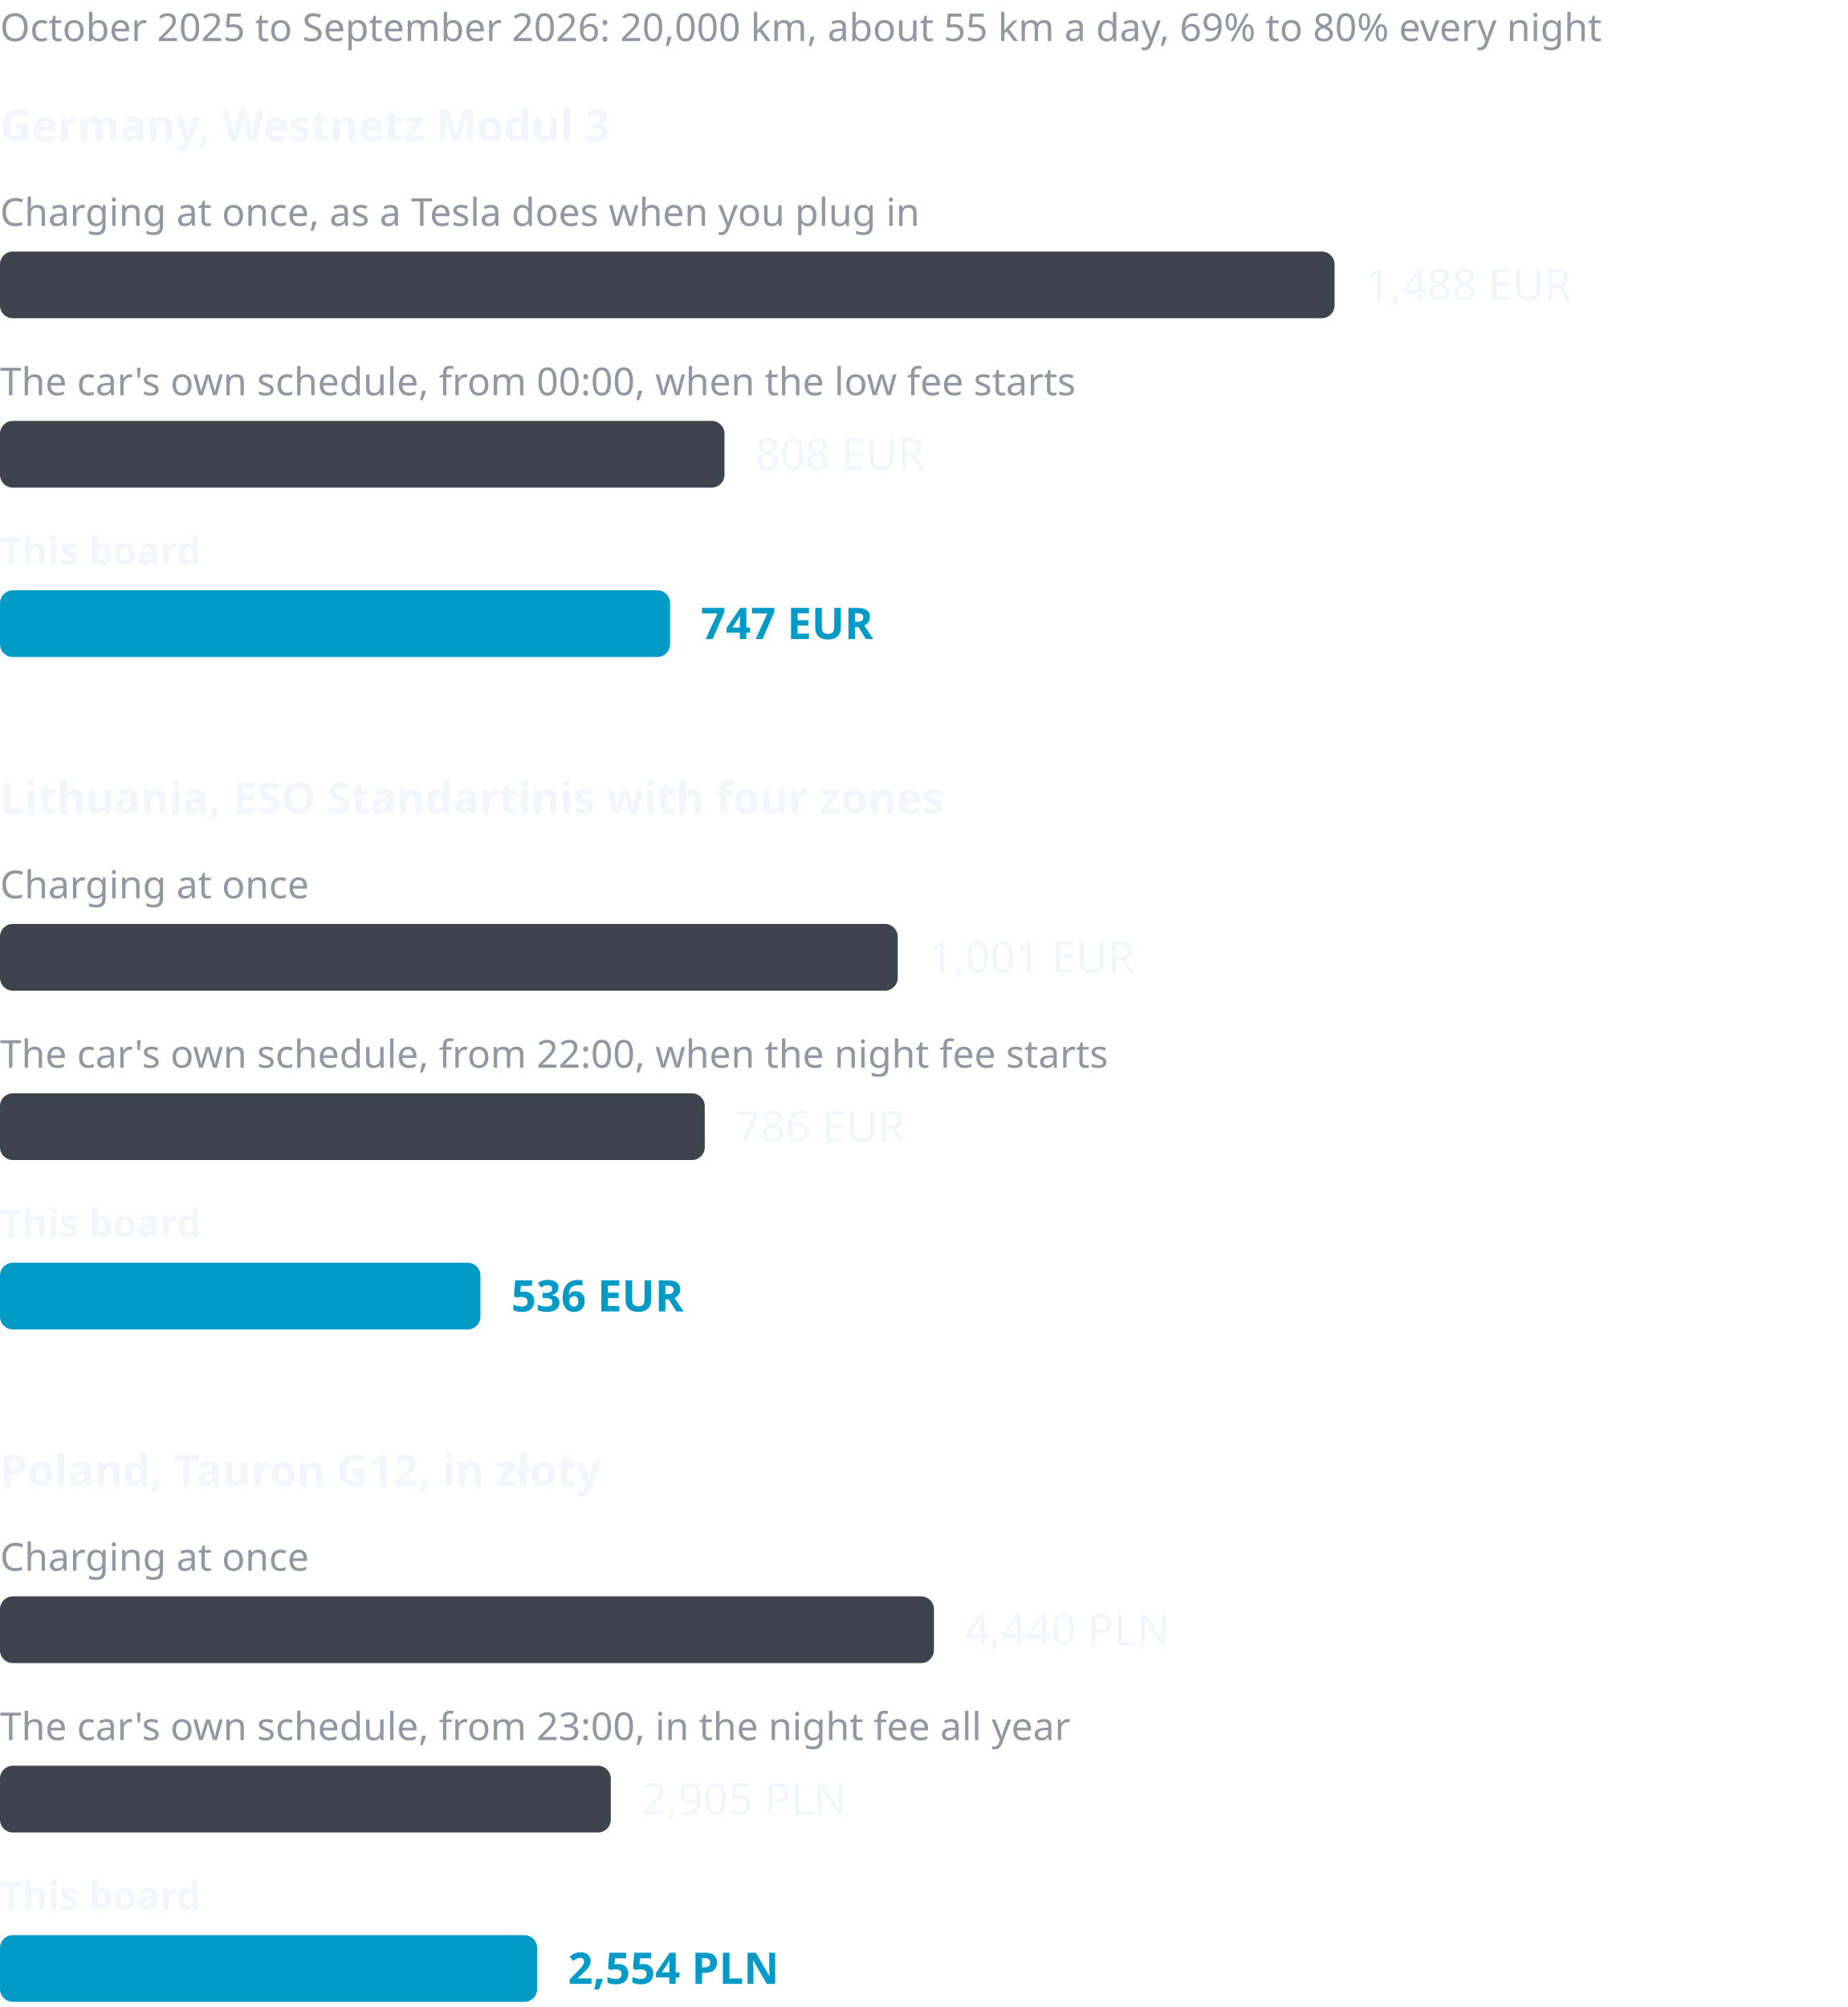
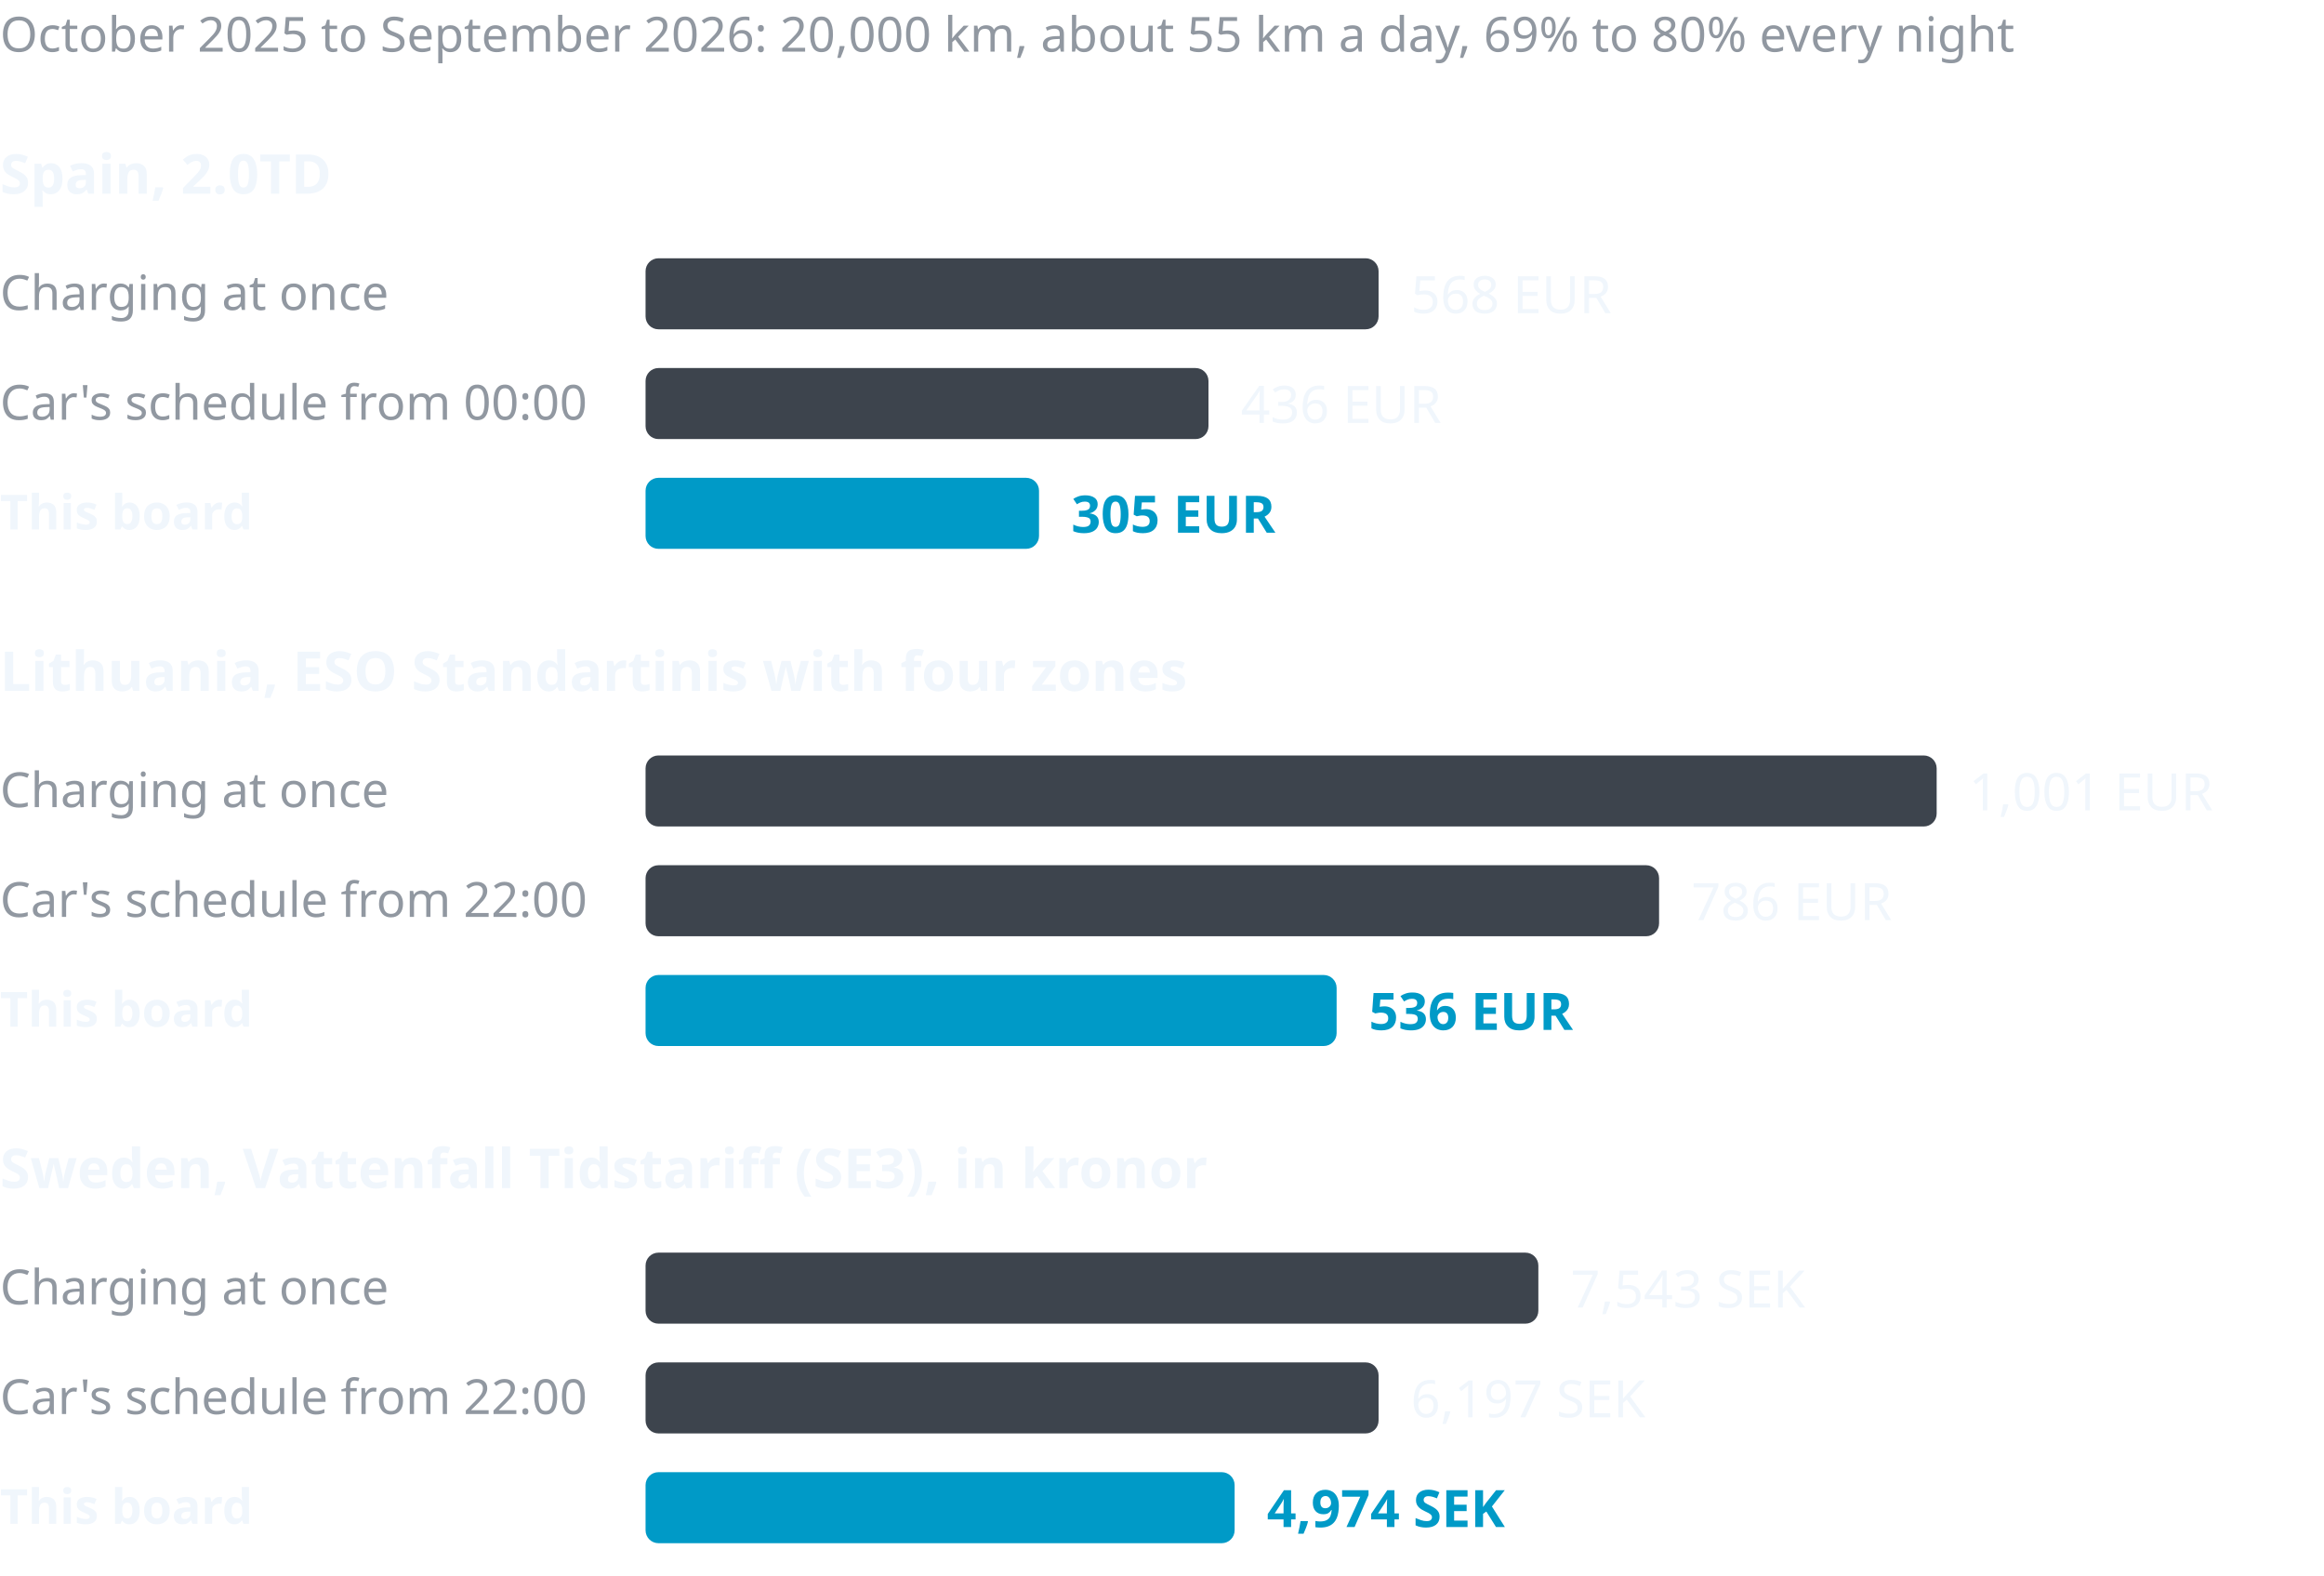
- <svg xmlns="http://www.w3.org/2000/svg" viewBox="0 0 720 782" width="720" height="782" font-family="-apple-system, BlinkMacSystemFont, 'Segoe UI', 'Noto Sans', Helvetica, Arial, sans-serif">
-   <text x="0" y="16" font-size="15" font-weight="400" fill="#9198a1">October 2025 to September 2026: 20,000 km, about 55 km a day, 69% to 80% every night</text>
-   <text x="0" y="55" font-size="17" font-weight="600" fill="#f0f6fc">Germany, Westnetz Modul 3</text>
-   <text x="0" y="88" font-size="15" font-weight="400" fill="#9198a1">Charging at once, as a Tesla does when you plug in</text>
-   <rect x="0" y="98" width="520.0" height="26" rx="5" fill="#3d444d" />
-   <text x="532.0" y="117" font-size="17" font-weight="500" fill="#f0f6fc">1,488 EUR</text>
-   <text x="0" y="154" font-size="15" font-weight="400" fill="#9198a1">The car's own schedule, from 00:00, when the low fee starts</text>
-   <rect x="0" y="164" width="282.3" height="26" rx="5" fill="#3d444d" />
-   <text x="294.3" y="183" font-size="17" font-weight="500" fill="#f0f6fc">808 EUR</text>
-   <text x="0" y="220" font-size="15" font-weight="600" fill="#f0f6fc">This board</text>
-   <rect x="0" y="230" width="261.1" height="26" rx="5" fill="#009ac7" />
-   <text x="273.1" y="249" font-size="17" font-weight="600" fill="#009ac7">747 EUR</text>
-   <text x="0" y="317" font-size="17" font-weight="600" fill="#f0f6fc">Lithuania, ESO Standartinis with four zones</text>
-   <text x="0" y="350" font-size="15" font-weight="400" fill="#9198a1">Charging at once</text>
-   <rect x="0" y="360" width="349.8" height="26" rx="5" fill="#3d444d" />
-   <text x="361.8" y="379" font-size="17" font-weight="500" fill="#f0f6fc">1,001 EUR</text>
-   <text x="0" y="416" font-size="15" font-weight="400" fill="#9198a1">The car's own schedule, from 22:00, when the night fee starts</text>
-   <rect x="0" y="426" width="274.6" height="26" rx="5" fill="#3d444d" />
-   <text x="286.6" y="445" font-size="17" font-weight="500" fill="#f0f6fc">786 EUR</text>
-   <text x="0" y="482" font-size="15" font-weight="600" fill="#f0f6fc">This board</text>
-   <rect x="0" y="492" width="187.2" height="26" rx="5" fill="#009ac7" />
-   <text x="199.2" y="511" font-size="17" font-weight="600" fill="#009ac7">536 EUR</text>
-   <text x="0" y="579" font-size="17" font-weight="600" fill="#f0f6fc">Poland, Tauron G12, in złoty</text>
-   <text x="0" y="612" font-size="15" font-weight="400" fill="#9198a1">Charging at once</text>
-   <rect x="0" y="622" width="363.9" height="26" rx="5" fill="#3d444d" />
-   <text x="375.9" y="641" font-size="17" font-weight="500" fill="#f0f6fc">4,440 PLN</text>
-   <text x="0" y="678" font-size="15" font-weight="400" fill="#9198a1">The car's own schedule, from 23:00, in the night fee all year</text>
-   <rect x="0" y="688" width="238.0" height="26" rx="5" fill="#3d444d" />
-   <text x="250.0" y="707" font-size="17" font-weight="500" fill="#f0f6fc">2,905 PLN</text>
-   <text x="0" y="744" font-size="15" font-weight="600" fill="#f0f6fc">This board</text>
-   <rect x="0" y="754" width="209.3" height="26" rx="5" fill="#009ac7" />
-   <text x="221.3" y="773" font-size="17" font-weight="600" fill="#009ac7">2,554 PLN</text>
+ <svg xmlns="http://www.w3.org/2000/svg" viewBox="0 0 720 488" width="720" height="488" font-family="-apple-system, BlinkMacSystemFont, 'Segoe UI', 'Noto Sans', Helvetica, Arial, sans-serif">
+   <text x="0" y="16" font-size="15" fill="#9198a1">October 2025 to September 2026: 20,000 km, about 55 km a day, 69% to 80% every night</text>
+   <text x="0" y="60" font-size="17" font-weight="600" fill="#f0f6fc">Spain, 2.0TD</text>
+   <text x="0" y="96" font-size="15" font-weight="400" fill="#9198a1">Charging at once</text>
+   <rect x="200" y="80" width="227.1" height="22" rx="4" fill="#3d444d" />
+   <text x="437.1" y="97" font-size="16" font-weight="500" fill="#f0f6fc">568 EUR</text>
+   <text x="0" y="130" font-size="15" font-weight="400" fill="#9198a1">Car's schedule from 00:00</text>
+   <rect x="200" y="114" width="174.4" height="22" rx="4" fill="#3d444d" />
+   <text x="384.4" y="131" font-size="16" font-weight="500" fill="#f0f6fc">436 EUR</text>
+   <text x="0" y="164" font-size="15" font-weight="600" fill="#f0f6fc">This board</text>
+   <rect x="200" y="148" width="121.9" height="22" rx="4" fill="#009ac7" />
+   <text x="331.9" y="165" font-size="16" font-weight="700" fill="#009ac7">305 EUR</text>
+   <text x="0" y="214" font-size="17" font-weight="600" fill="#f0f6fc">Lithuania, ESO Standartinis with four zones</text>
+   <text x="0" y="250" font-size="15" font-weight="400" fill="#9198a1">Charging at once</text>
+   <rect x="200" y="234" width="400.0" height="22" rx="4" fill="#3d444d" />
+   <text x="610.0" y="251" font-size="16" font-weight="500" fill="#f0f6fc">1,001 EUR</text>
+   <text x="0" y="284" font-size="15" font-weight="400" fill="#9198a1">Car's schedule from 22:00</text>
+   <rect x="200" y="268" width="314.0" height="22" rx="4" fill="#3d444d" />
+   <text x="524.0" y="285" font-size="16" font-weight="500" fill="#f0f6fc">786 EUR</text>
+   <text x="0" y="318" font-size="15" font-weight="600" fill="#f0f6fc">This board</text>
+   <rect x="200" y="302" width="214.1" height="22" rx="4" fill="#009ac7" />
+   <text x="424.1" y="319" font-size="16" font-weight="700" fill="#009ac7">536 EUR</text>
+   <text x="0" y="368" font-size="17" font-weight="600" fill="#f0f6fc">Sweden, Vattenfall Tidstariff (SE3), in kronor</text>
+   <text x="0" y="404" font-size="15" font-weight="400" fill="#9198a1">Charging at once</text>
+   <rect x="200" y="388" width="276.6" height="22" rx="4" fill="#3d444d" />
+   <text x="486.6" y="405" font-size="16" font-weight="500" fill="#f0f6fc">7,543 SEK</text>
+   <text x="0" y="438" font-size="15" font-weight="400" fill="#9198a1">Car's schedule from 22:00</text>
+   <rect x="200" y="422" width="227.1" height="22" rx="4" fill="#3d444d" />
+   <text x="437.1" y="439" font-size="16" font-weight="500" fill="#f0f6fc">6,197 SEK</text>
+   <text x="0" y="472" font-size="15" font-weight="600" fill="#f0f6fc">This board</text>
+   <rect x="200" y="456" width="182.5" height="22" rx="4" fill="#009ac7" />
+   <text x="392.5" y="473" font-size="16" font-weight="700" fill="#009ac7">4,974 SEK</text>
</svg>
